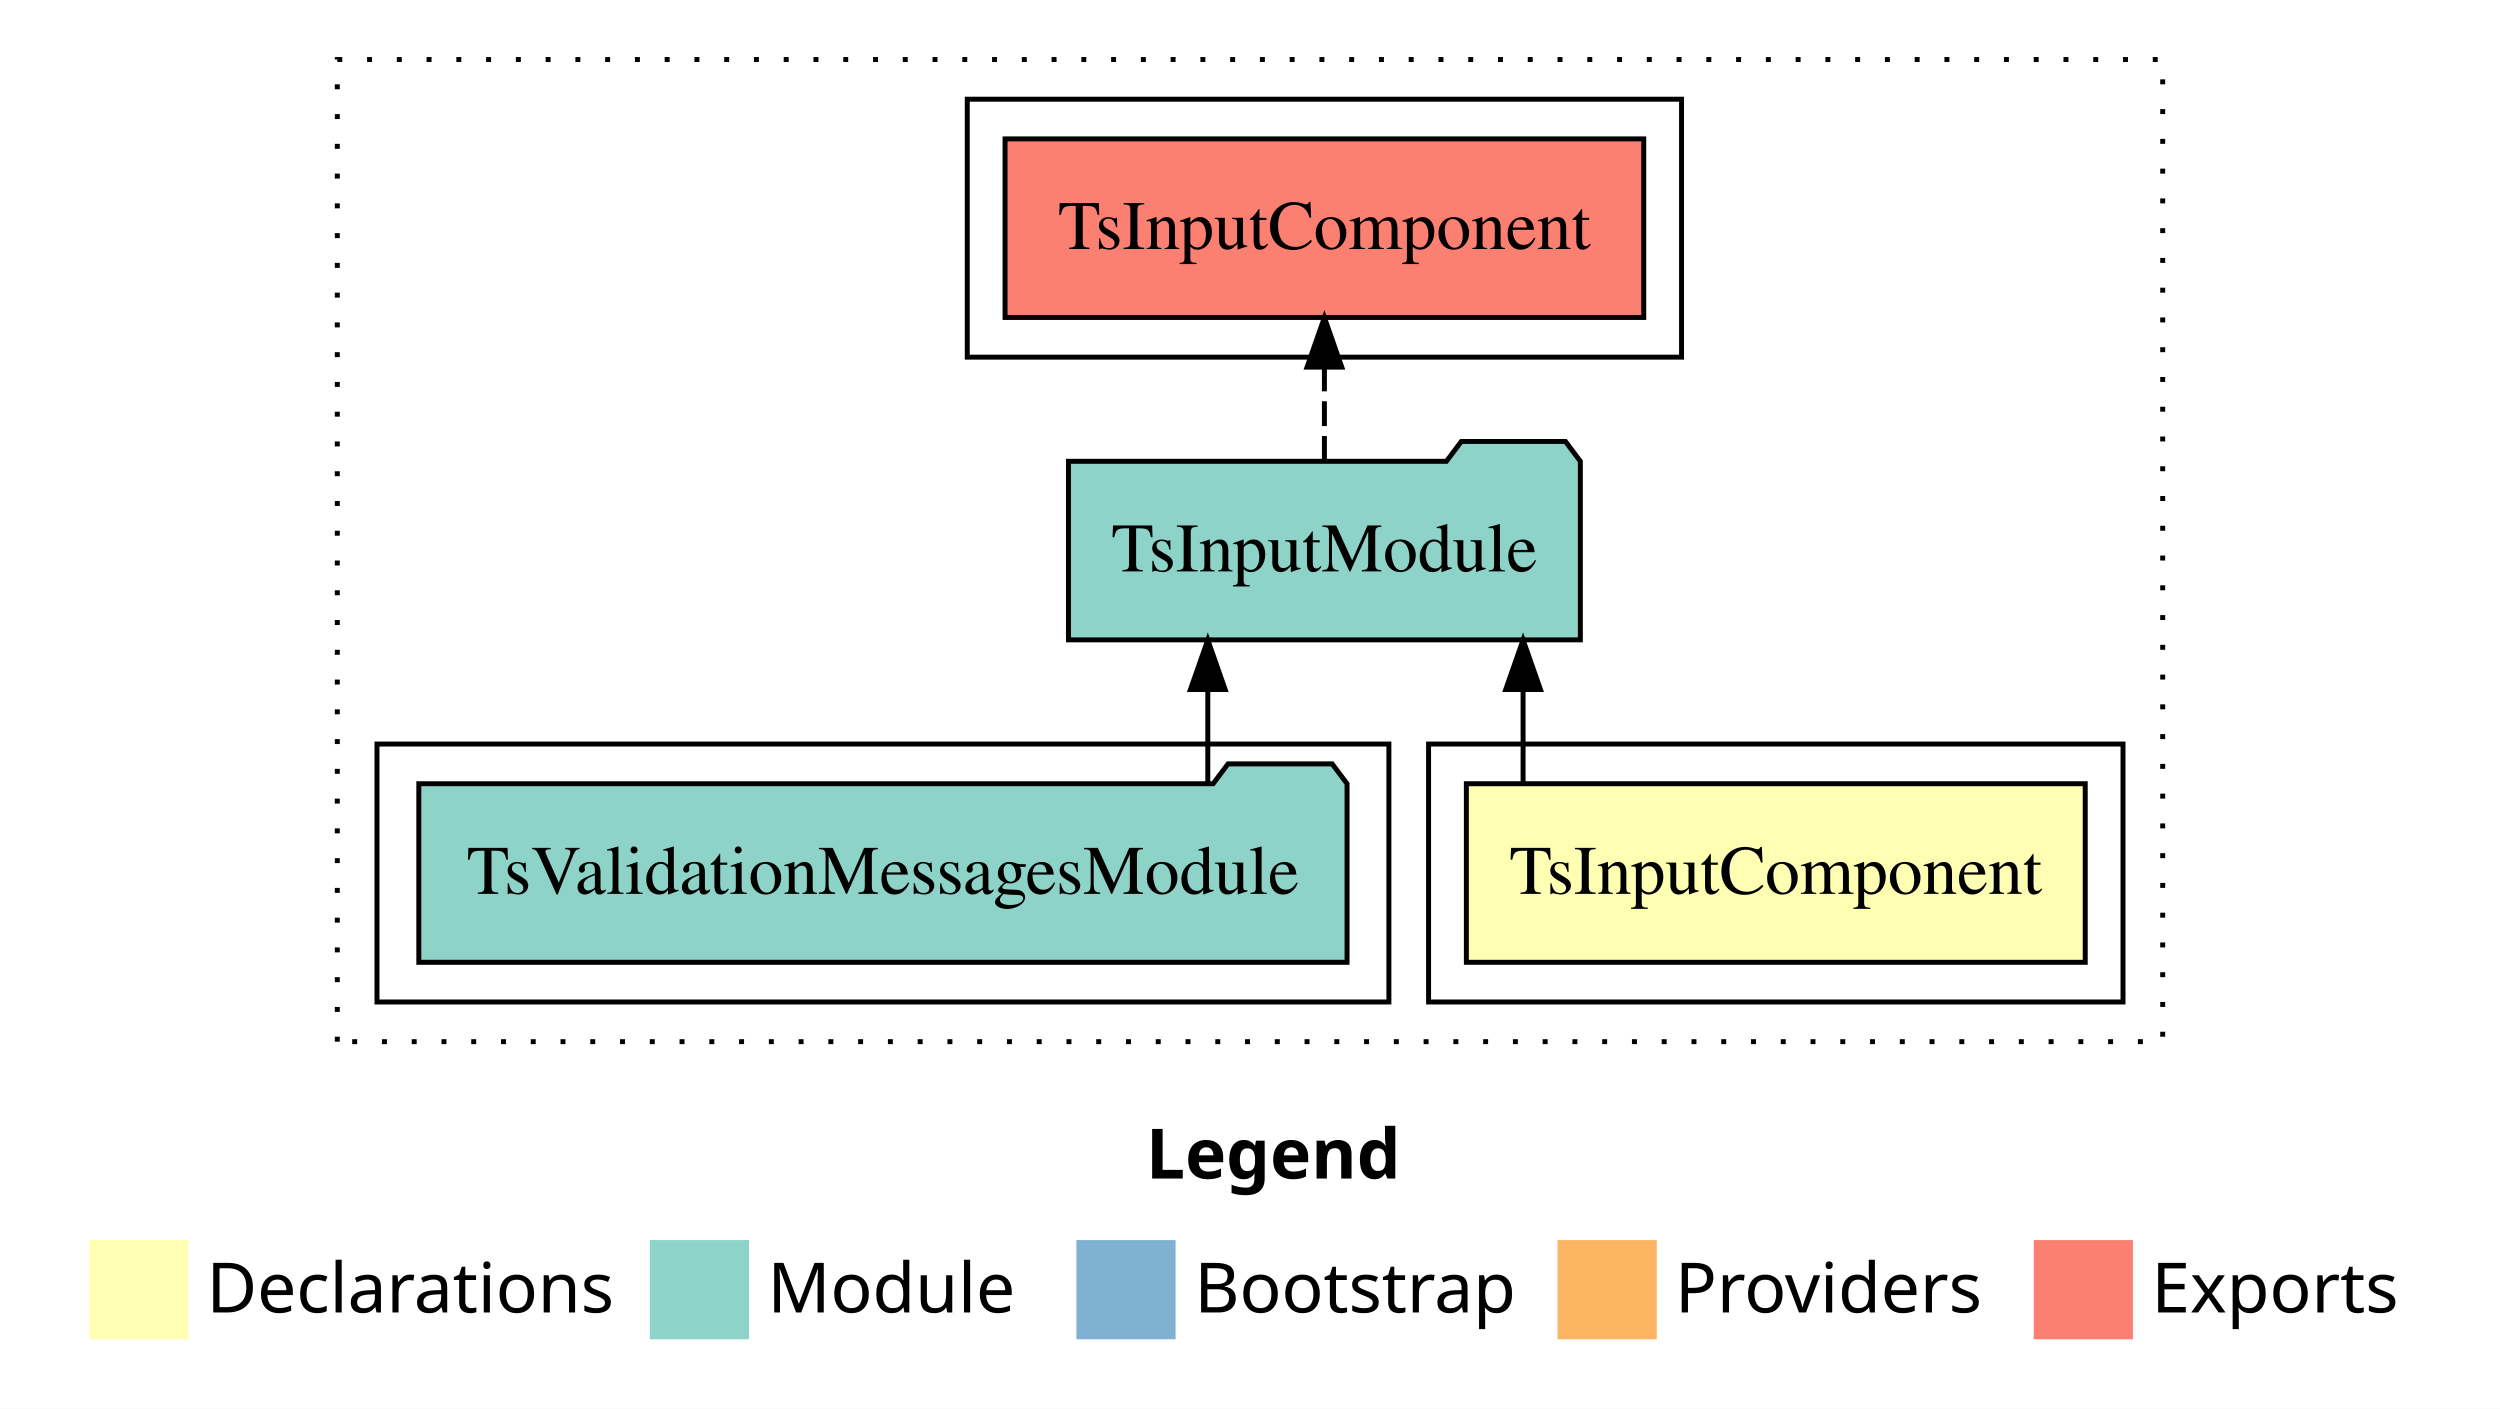
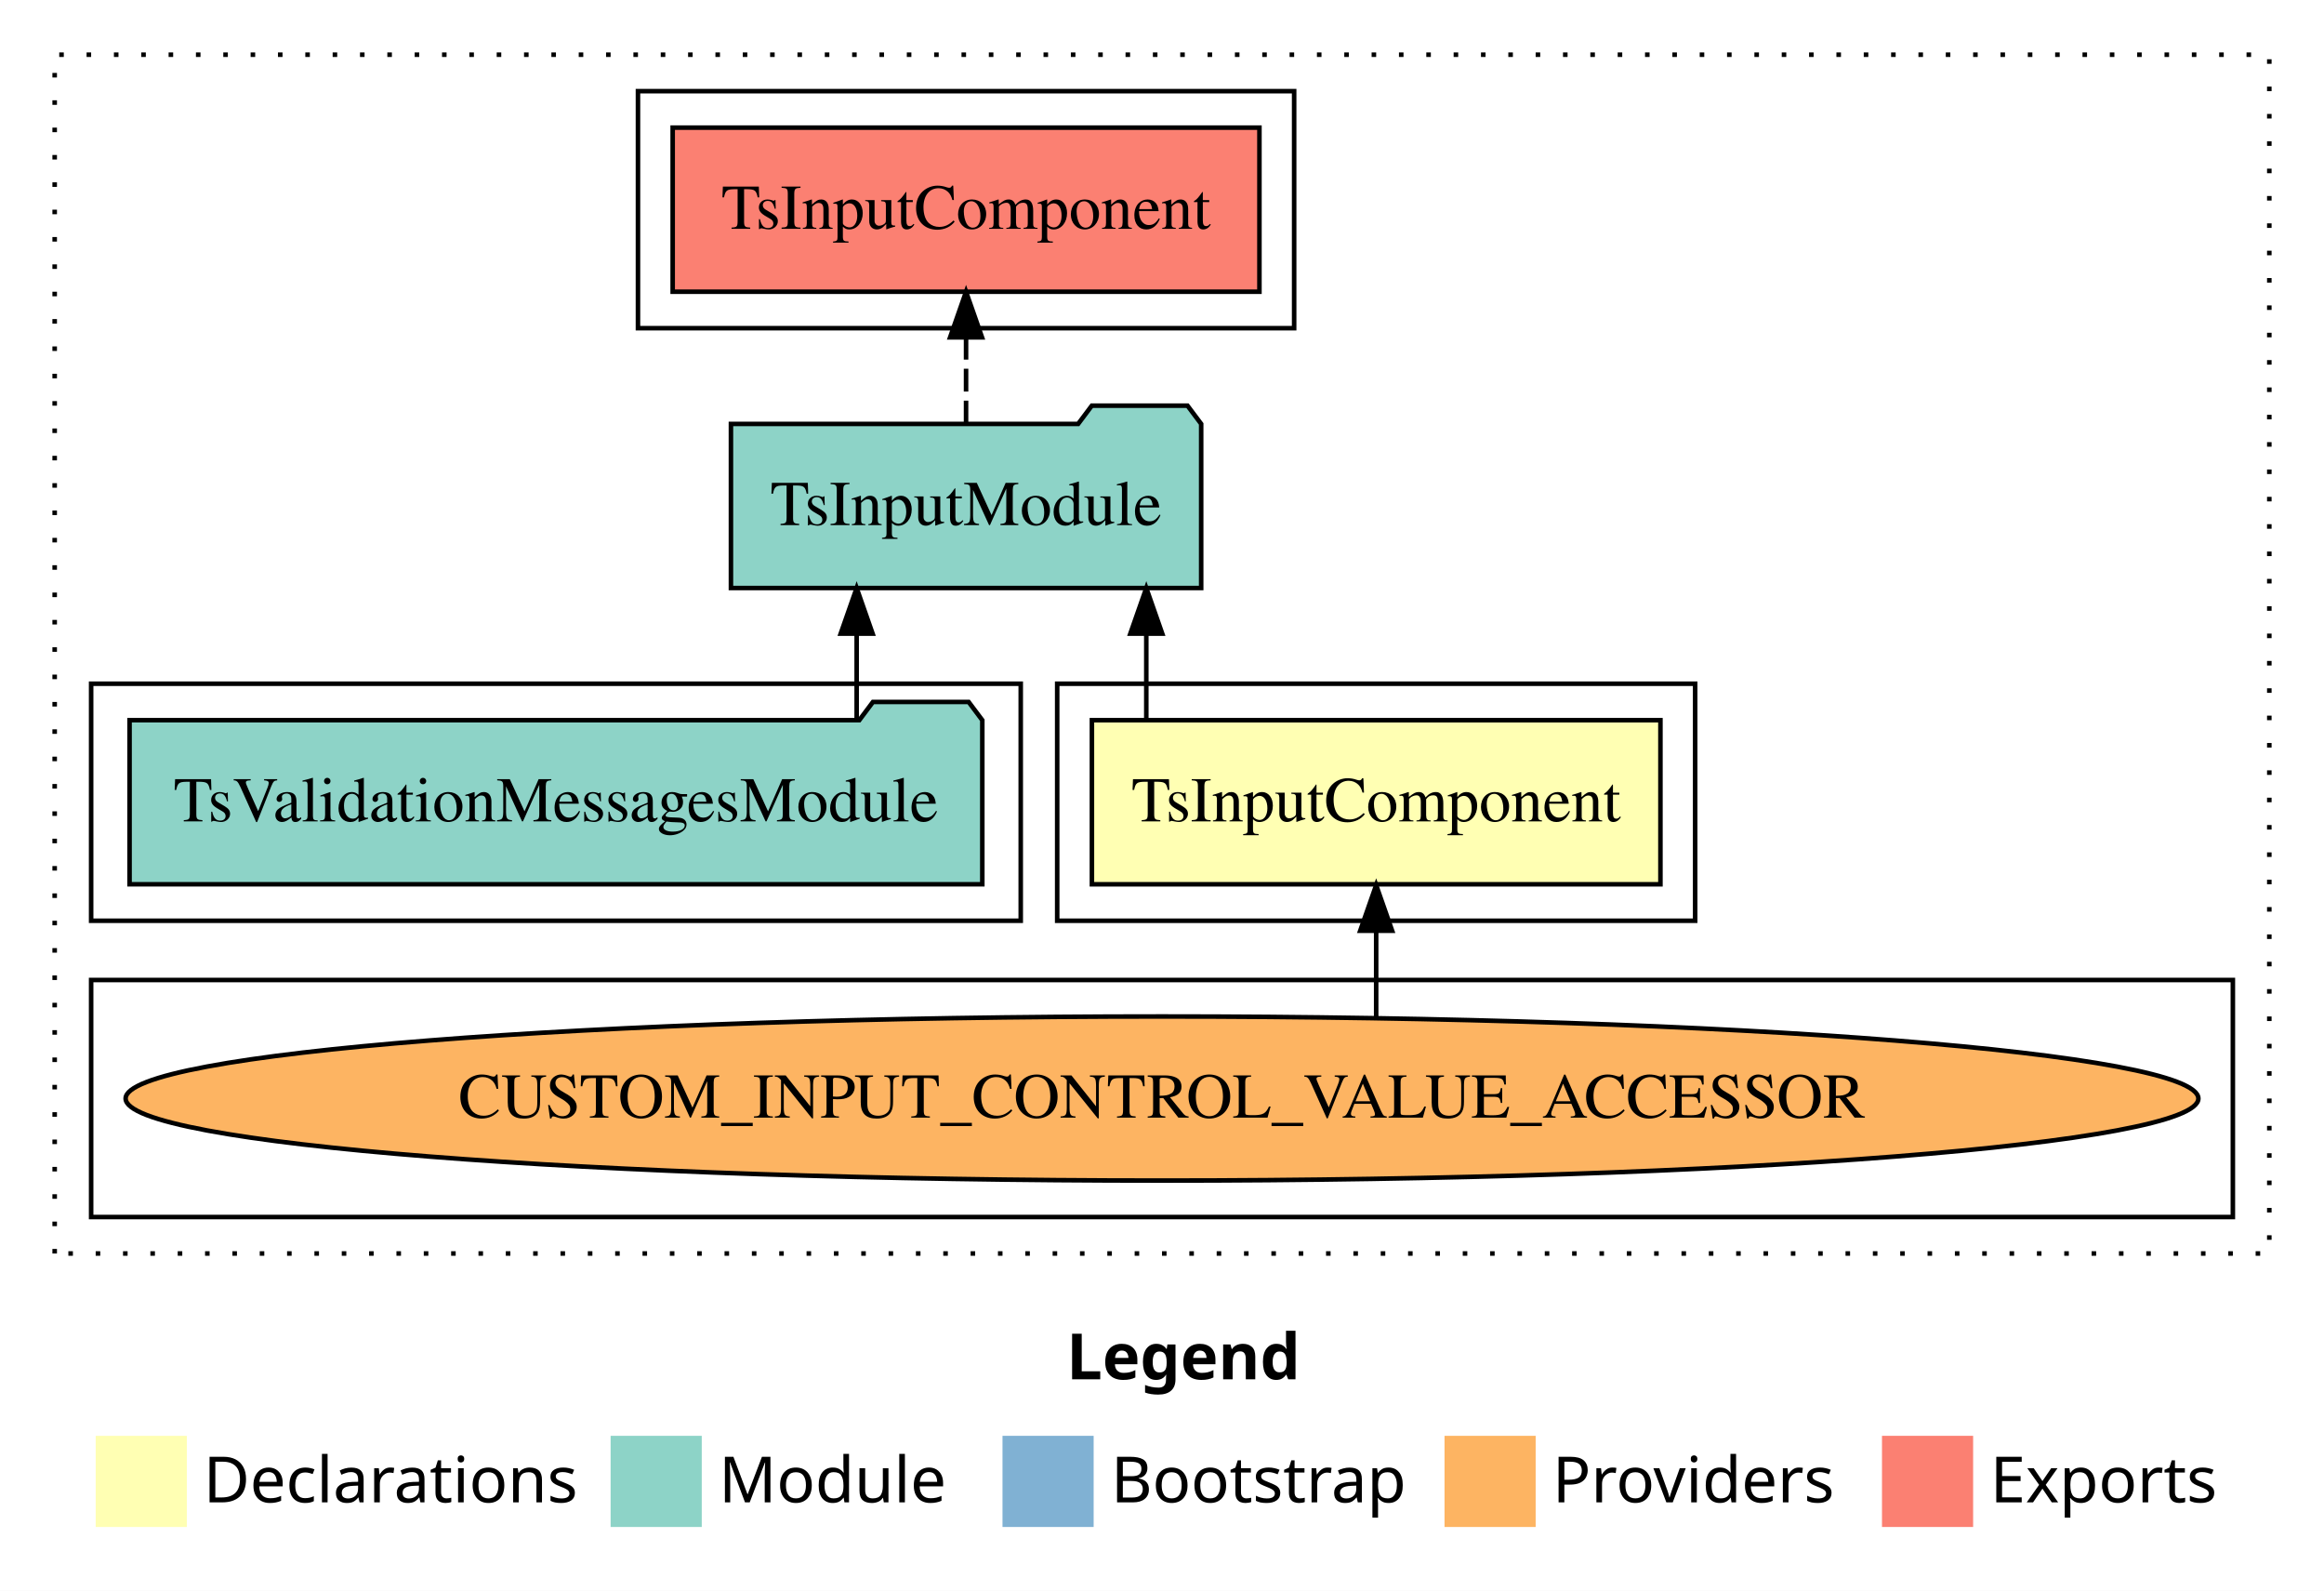
- <svg xmlns="http://www.w3.org/2000/svg" width="504pt" height="284pt" viewBox="0.00 0.00 504.00 284.00">
-   <g id="graph0" class="graph" transform="scale(1 1) rotate(0) translate(4 280)">
-     <polygon fill="#ffffff" stroke="transparent" points="-4,4 -4,-280 500,-280 500,4 -4,4" />
-     <text text-anchor="start" x="227.009" y="-42.4" font-family="sans-serif" font-weight="bold" font-size="14.00" fill="#000000">Legend</text>
-     <polygon fill="#ffffb3" stroke="transparent" points="14,-10 14,-30 34,-30 34,-10 14,-10" />
-     <text text-anchor="start" x="37.629" y="-15.4" font-family="sans-serif" font-size="14.00" fill="#000000">  Declarations</text>
-     <polygon fill="#8dd3c7" stroke="transparent" points="127,-10 127,-30 147,-30 147,-10 127,-10" />
-     <text text-anchor="start" x="150.725" y="-15.4" font-family="sans-serif" font-size="14.00" fill="#000000">  Module</text>
-     <polygon fill="#80b1d3" stroke="transparent" points="213,-10 213,-30 233,-30 233,-10 213,-10" />
-     <text text-anchor="start" x="236.781" y="-15.4" font-family="sans-serif" font-size="14.00" fill="#000000">  Bootstrap</text>
-     <polygon fill="#fdb462" stroke="transparent" points="310,-10 310,-30 330,-30 330,-10 310,-10" />
-     <text text-anchor="start" x="333.673" y="-15.4" font-family="sans-serif" font-size="14.00" fill="#000000">  Providers</text>
-     <polygon fill="#fb8072" stroke="transparent" points="406,-10 406,-30 426,-30 426,-10 406,-10" />
-     <text text-anchor="start" x="429.726" y="-15.4" font-family="sans-serif" font-size="14.00" fill="#000000">  Exports</text>
+ <svg xmlns="http://www.w3.org/2000/svg" width="510pt" height="349pt" viewBox="0.00 0.00 510.00 349.00">
+   <g id="graph0" class="graph" transform="scale(1 1) rotate(0) translate(4 345)">
+     <polygon fill="#ffffff" stroke="transparent" points="-4,4 -4,-345 506,-345 506,4 -4,4" />
+     <text text-anchor="start" x="230.009" y="-42.4" font-family="sans-serif" font-weight="bold" font-size="14.00" fill="#000000">Legend</text>
+     <polygon fill="#ffffb3" stroke="transparent" points="17,-10 17,-30 37,-30 37,-10 17,-10" />
+     <text text-anchor="start" x="40.629" y="-15.4" font-family="sans-serif" font-size="14.00" fill="#000000">  Declarations</text>
+     <polygon fill="#8dd3c7" stroke="transparent" points="130,-10 130,-30 150,-30 150,-10 130,-10" />
+     <text text-anchor="start" x="153.725" y="-15.4" font-family="sans-serif" font-size="14.00" fill="#000000">  Module</text>
+     <polygon fill="#80b1d3" stroke="transparent" points="216,-10 216,-30 236,-30 236,-10 216,-10" />
+     <text text-anchor="start" x="239.781" y="-15.4" font-family="sans-serif" font-size="14.00" fill="#000000">  Bootstrap</text>
+     <polygon fill="#fdb462" stroke="transparent" points="313,-10 313,-30 333,-30 333,-10 313,-10" />
+     <text text-anchor="start" x="336.673" y="-15.4" font-family="sans-serif" font-size="14.00" fill="#000000">  Providers</text>
+     <polygon fill="#fb8072" stroke="transparent" points="409,-10 409,-30 429,-30 429,-10 409,-10" />
+     <text text-anchor="start" x="432.726" y="-15.4" font-family="sans-serif" font-size="14.00" fill="#000000">  Exports</text>
    <g id="clust1" class="cluster">
-       <polygon fill="none" stroke="#000000" stroke-dasharray="1,5" points="64,-70 64,-268 432,-268 432,-70 64,-70" />
+       <polygon fill="none" stroke="#000000" stroke-dasharray="1,5" points="8,-70 8,-333 494,-333 494,-70 8,-70" />
    </g>
    <g id="clust2" class="cluster">
-       <polygon fill="none" stroke="#000000" points="284,-78 284,-130 424,-130 424,-78 284,-78" />
+       <polygon fill="none" stroke="#000000" points="228,-143 228,-195 368,-195 368,-143 228,-143" />
+     </g>
+     <g id="clust3" class="cluster">
+       <polygon fill="none" stroke="#000000" points="16,-78 16,-130 486,-130 486,-78 16,-78" />
    </g>
    <g id="clust4" class="cluster">
-       <polygon fill="none" stroke="#000000" points="72,-78 72,-130 276,-130 276,-78 72,-78" />
+       <polygon fill="none" stroke="#000000" points="16,-143 16,-195 220,-195 220,-143 16,-143" />
    </g>
    <g id="clust5" class="cluster">
-       <polygon fill="none" stroke="#000000" points="191,-208 191,-260 335,-260 335,-208 191,-208" />
+       <polygon fill="none" stroke="#000000" points="136,-273 136,-325 280,-325 280,-273 136,-273" />
    </g>
    <g id="node1" class="node">
-       <polygon fill="#ffffb3" stroke="#000000" points="416.381,-122 291.619,-122 291.619,-86 416.381,-86 416.381,-122" />
-       <text text-anchor="middle" x="354" y="-99.8" font-family="Times,serif" font-size="14.00" fill="#000000">TsInputComponent</text>
+       <polygon fill="#ffffb3" stroke="#000000" points="360.381,-187 235.619,-187 235.619,-151 360.381,-151 360.381,-187" />
+       <text text-anchor="middle" x="298" y="-164.8" font-family="Times,serif" font-size="14.00" fill="#000000">TsInputComponent</text>
    </g>
    <g id="node2" class="node">
-       <polygon fill="#8dd3c7" stroke="#000000" points="314.598,-187 311.598,-191 290.598,-191 287.598,-187 211.402,-187 211.402,-151 314.598,-151 314.598,-187" />
-       <text text-anchor="middle" x="263" y="-164.8" font-family="Times,serif" font-size="14.00" fill="#000000">TsInputModule</text>
+       <polygon fill="#8dd3c7" stroke="#000000" points="259.598,-252 256.598,-256 235.598,-256 232.598,-252 156.402,-252 156.402,-216 259.598,-216 259.598,-252" />
+       <text text-anchor="middle" x="208" y="-229.8" font-family="Times,serif" font-size="14.00" fill="#000000">TsInputModule</text>
    </g>
    <g id="edge1" class="edge">
-       <path fill="none" stroke="#000000" d="M303.054,-122.106C303.054,-122.106 303.054,-140.991 303.054,-140.991" />
-       <polygon fill="#000000" stroke="#000000" points="299.554,-140.991 303.054,-150.991 306.554,-140.991 299.554,-140.991" />
+       <path fill="none" stroke="#000000" d="M247.554,-187.106C247.554,-187.106 247.554,-205.991 247.554,-205.991" />
+       <polygon fill="#000000" stroke="#000000" points="244.054,-205.991 247.554,-215.991 251.054,-205.991 244.054,-205.991" />
+     </g>
+     <g id="node5" class="node">
+       <polygon fill="#fb8072" stroke="#000000" points="272.381,-317 143.619,-317 143.619,-281 272.381,-281 272.381,-317" />
+       <text text-anchor="middle" x="208" y="-294.8" font-family="Times,serif" font-size="14.00" fill="#000000">TsInputComponent </text>
+     </g>
+     <g id="edge4" class="edge">
+       <path fill="none" stroke="#000000" stroke-dasharray="5,2" d="M208,-252.106C208,-252.106 208,-270.991 208,-270.991" />
+       <polygon fill="#000000" stroke="#000000" points="204.5,-270.991 208,-280.991 211.5,-270.991 204.5,-270.991" />
+     </g>
+     <g id="node3" class="node">
+       <ellipse fill="#fdb462" stroke="#000000" cx="251" cy="-104" rx="227.432" ry="18" />
+       <text text-anchor="middle" x="251" y="-99.8" font-family="Times,serif" font-size="14.00" fill="#000000">CUSTOM_INPUT_CONTROL_VALUE_ACCESSOR</text>
+     </g>
+     <g id="edge2" class="edge">
+       <path fill="none" stroke="#000000" d="M298,-121.761C298,-121.761 298,-140.807 298,-140.807" />
+       <polygon fill="#000000" stroke="#000000" points="294.5,-140.807 298,-150.807 301.5,-140.808 294.5,-140.807" />
    </g>
    <g id="node4" class="node">
-       <polygon fill="#fb8072" stroke="#000000" points="327.381,-252 198.619,-252 198.619,-216 327.381,-216 327.381,-252" />
-       <text text-anchor="middle" x="263" y="-229.8" font-family="Times,serif" font-size="14.00" fill="#000000">TsInputComponent </text>
+       <polygon fill="#8dd3c7" stroke="#000000" points="211.567,-187 208.567,-191 187.567,-191 184.567,-187 24.433,-187 24.433,-151 211.567,-151 211.567,-187" />
+       <text text-anchor="middle" x="118" y="-164.8" font-family="Times,serif" font-size="14.00" fill="#000000">TsValidationMessagesModule</text>
    </g>
    <g id="edge3" class="edge">
-       <path fill="none" stroke="#000000" stroke-dasharray="5,2" d="M263,-187.106C263,-187.106 263,-205.991 263,-205.991" />
-       <polygon fill="#000000" stroke="#000000" points="259.5,-205.991 263,-215.991 266.5,-205.991 259.5,-205.991" />
-     </g>
-     <g id="node3" class="node">
-       <polygon fill="#8dd3c7" stroke="#000000" points="267.567,-122 264.567,-126 243.567,-126 240.567,-122 80.433,-122 80.433,-86 267.567,-86 267.567,-122" />
-       <text text-anchor="middle" x="174" y="-99.8" font-family="Times,serif" font-size="14.00" fill="#000000">TsValidationMessagesModule</text>
-     </g>
-     <g id="edge2" class="edge">
-       <path fill="none" stroke="#000000" d="M239.492,-122.106C239.492,-122.106 239.492,-140.991 239.492,-140.991" />
-       <polygon fill="#000000" stroke="#000000" points="235.992,-140.991 239.492,-150.991 242.992,-140.991 235.992,-140.991" />
+       <path fill="none" stroke="#000000" d="M183.992,-187.106C183.992,-187.106 183.992,-205.991 183.992,-205.991" />
+       <polygon fill="#000000" stroke="#000000" points="180.492,-205.991 183.992,-215.991 187.492,-205.991 180.492,-205.991" />
    </g>
  </g>
</svg>
